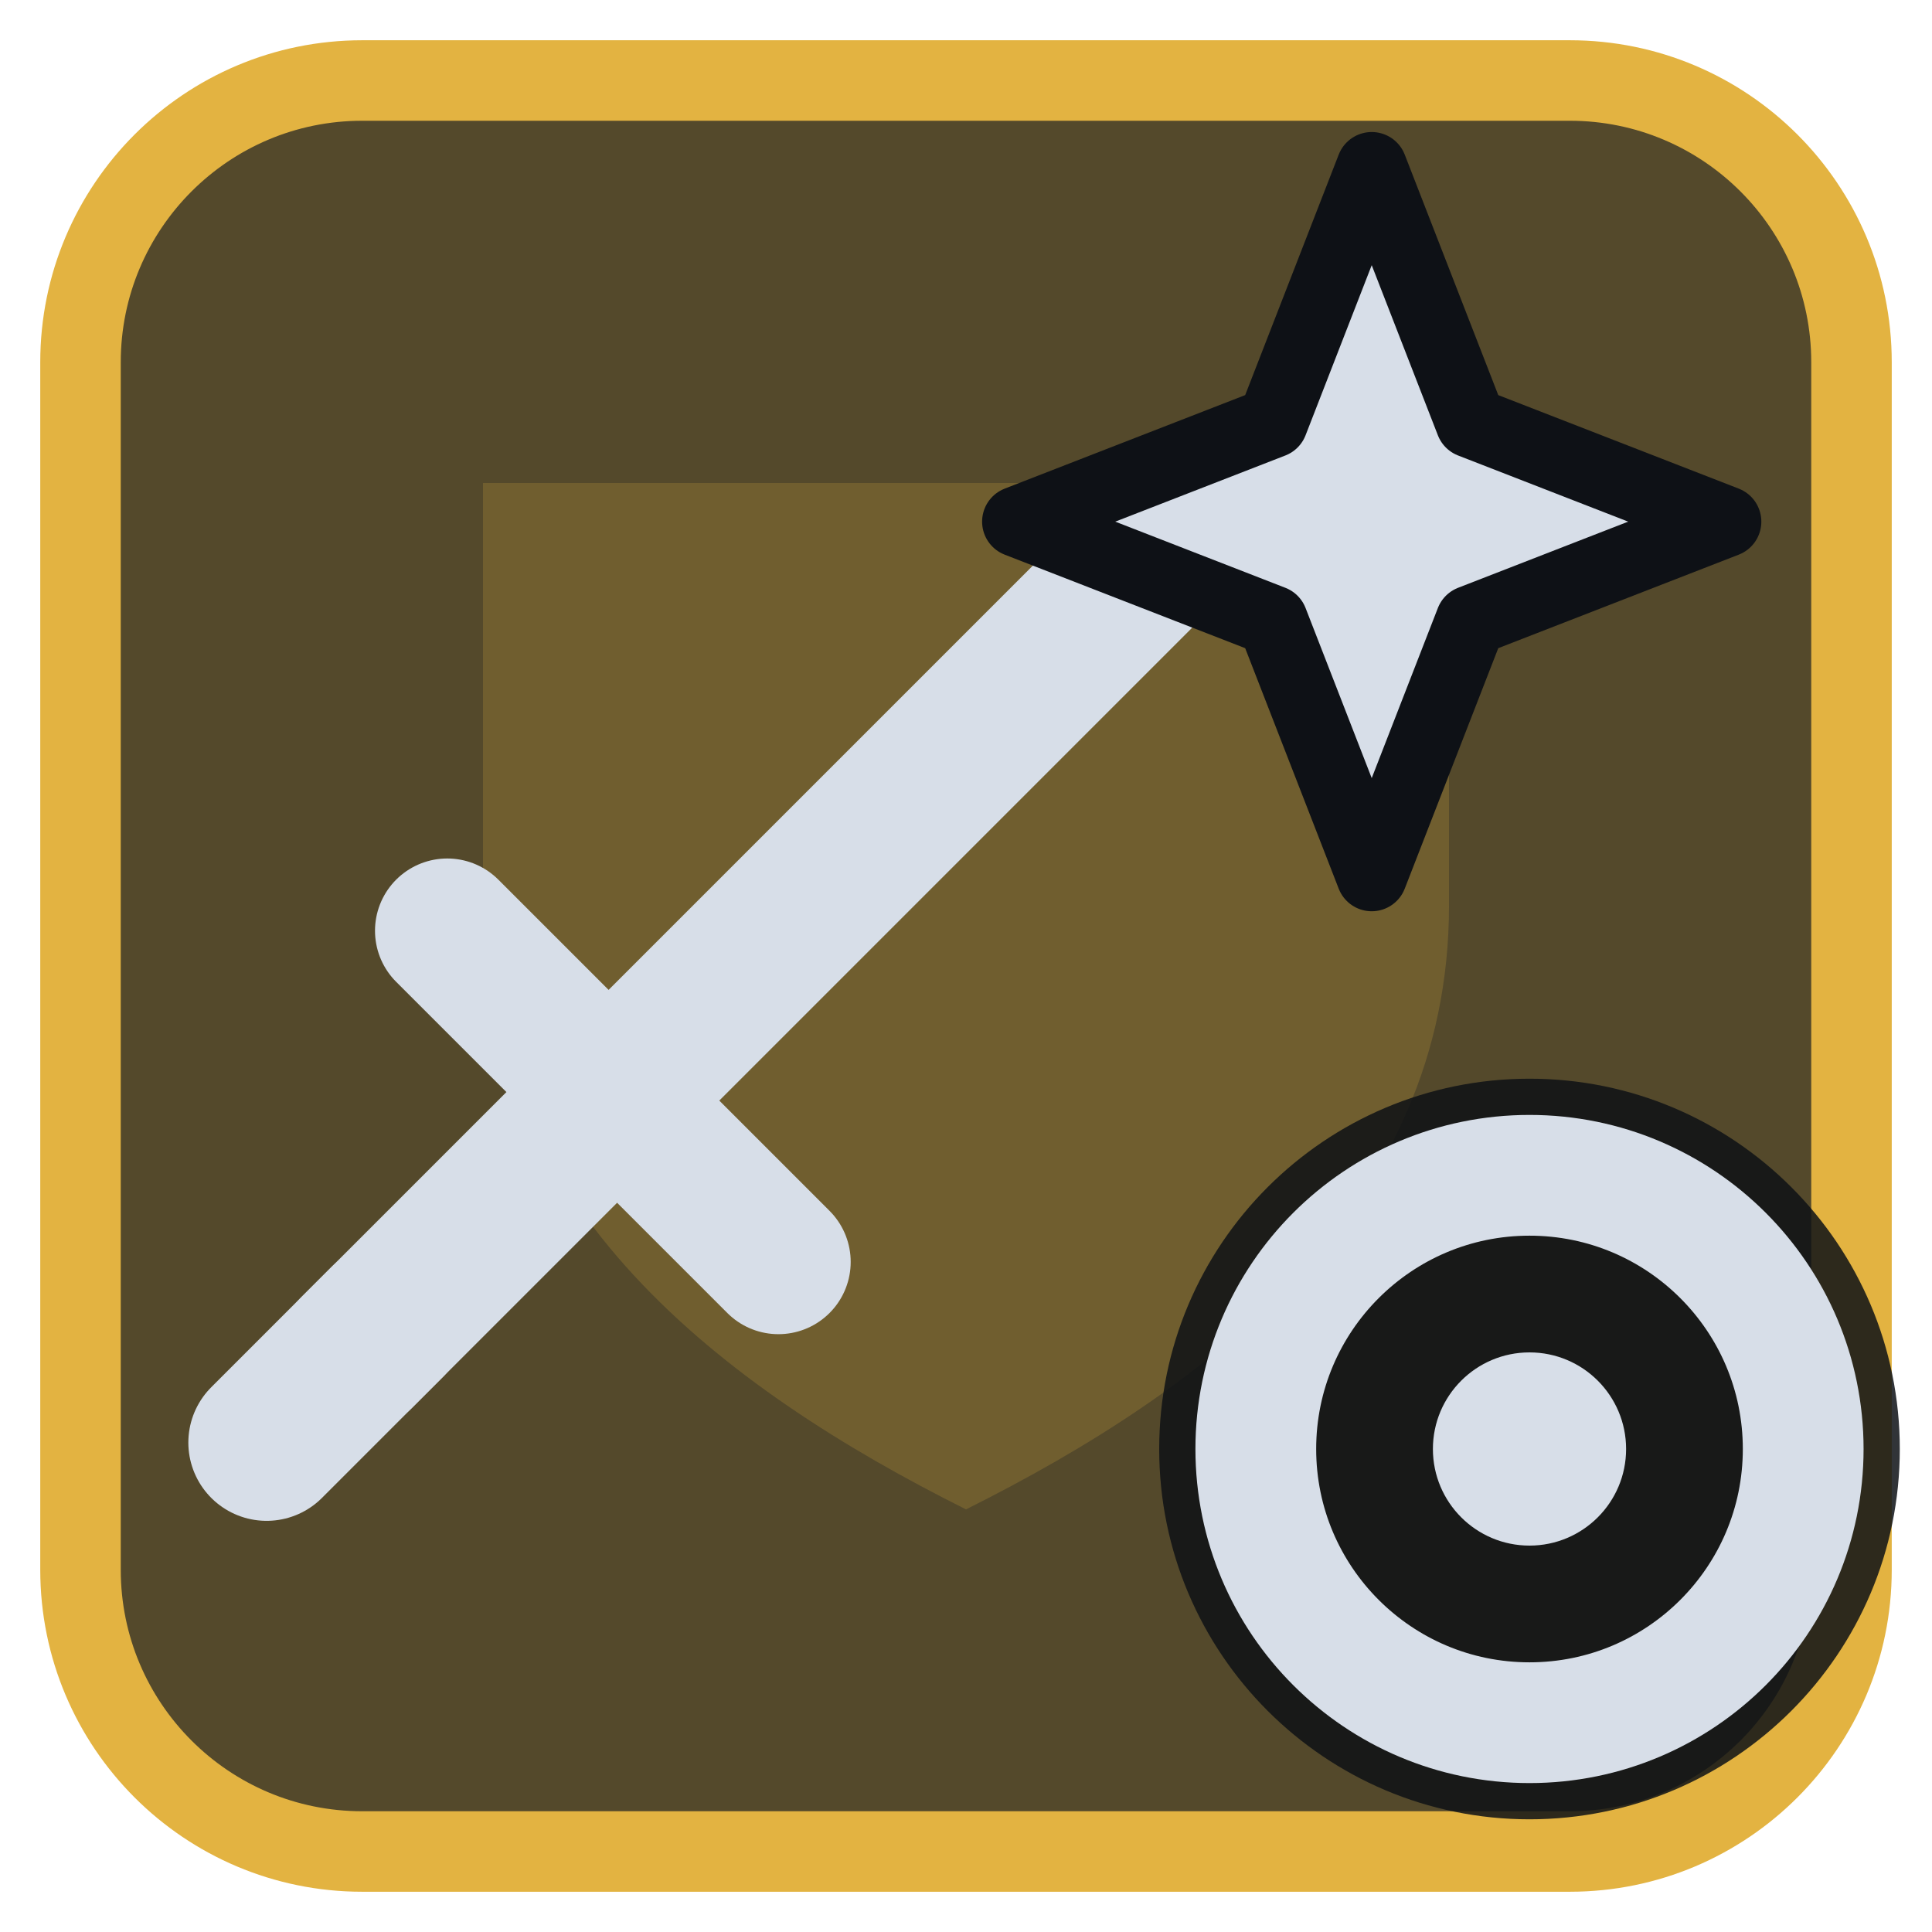
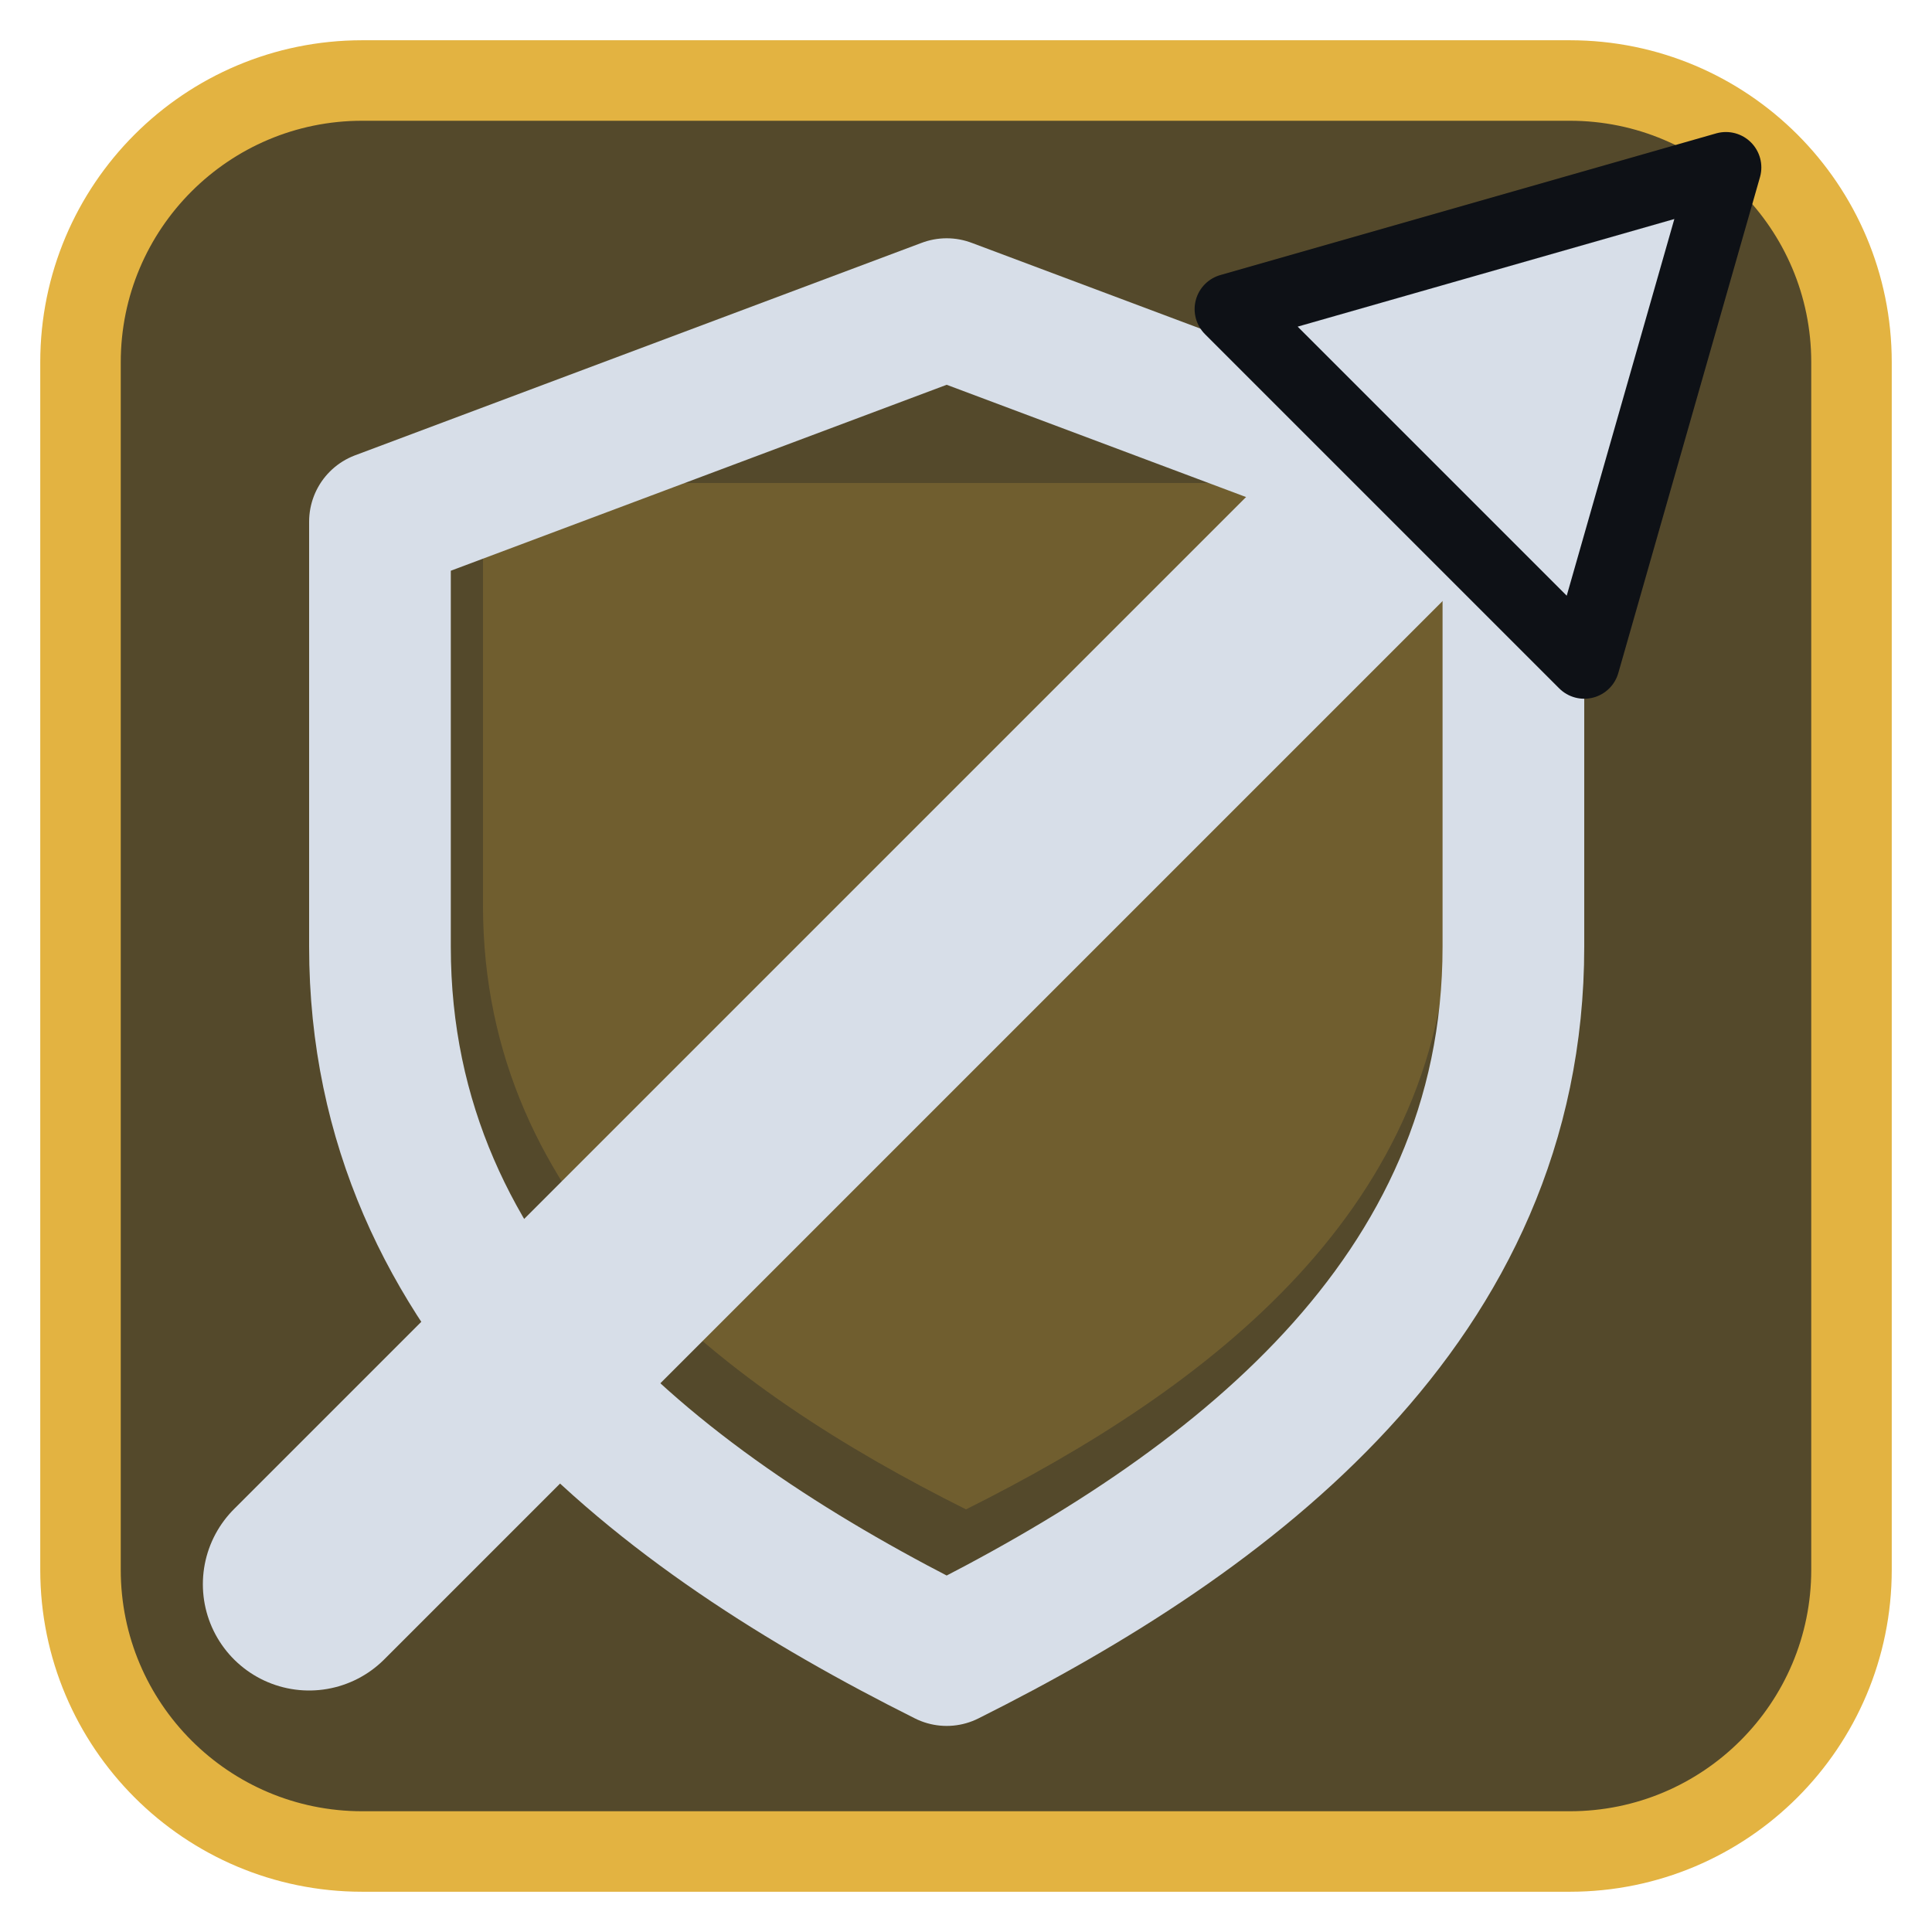
<svg xmlns="http://www.w3.org/2000/svg" viewBox="0 0 24 24" width="24" height="24">
  <rect x="1" y="1" width="22" height="22" rx="3.5" fill="#54492b" stroke="#e3b341" stroke-width="1" />
  <g opacity="0.2" transform="translate(3,3) scale(0.75)">
    <path d="M4 4h16v7c0 5-4 8-8 10-4-2-8-5-8-10z" fill="#e3b341" />
  </g>
  <g transform="translate(1.2,1.2) scale(0.88)">
-     <g transform="translate(-1,2) scale(0.85)">
-       <path d="M5.5 18.5L19 5" fill="none" stroke="#d7dee8" stroke-width="2.6" stroke-linecap="round" stroke-linejoin="round" />
-       <path d="M7 11.5L12.5 17" fill="none" stroke="#d7dee8" stroke-width="2.4" stroke-linecap="round" stroke-linejoin="round" />
-       <path d="M4 20l2-2" fill="none" stroke="#d7dee8" stroke-width="2.6" stroke-linecap="round" stroke-linejoin="round" />
-     </g>
-     <path d="M18.0 1.0L19.4 4.6L23.0 6.0L19.4 7.4L18.0 11.0L16.6 7.4L13.0 6.0L16.6 4.6Z" fill="#d7dee8" stroke="#0e1116" stroke-width="1" stroke-linejoin="round" />
+     <path d="M12 3L4 6V12C4 17 8 20 12 22C16 20 20 17 20 12V6Z" fill="none" stroke="#d7dee8" stroke-width="2" stroke-linecap="round" stroke-linejoin="round" />
+     <path d="M3 21L21 3" fill="none" stroke="#d7dee8" stroke-width="3" stroke-linecap="round" stroke-linejoin="round" />
+     <path d="M23 1L16 3L21 8Z" fill="#d7dee8" stroke="#0e1116" stroke-width="1" stroke-linejoin="round" />
  </g>
-   <circle cx="19" cy="18" r="4.6" fill="#0e1116" fill-opacity="0.85" />
-   <circle cx="19" cy="18" r="3.4" fill="none" stroke="#d7dee8" stroke-width="1.5" stroke-linecap="round" stroke-linejoin="round" />
-   <circle cx="19" cy="18" r="1.2" fill="#d7dee8" />
</svg>
